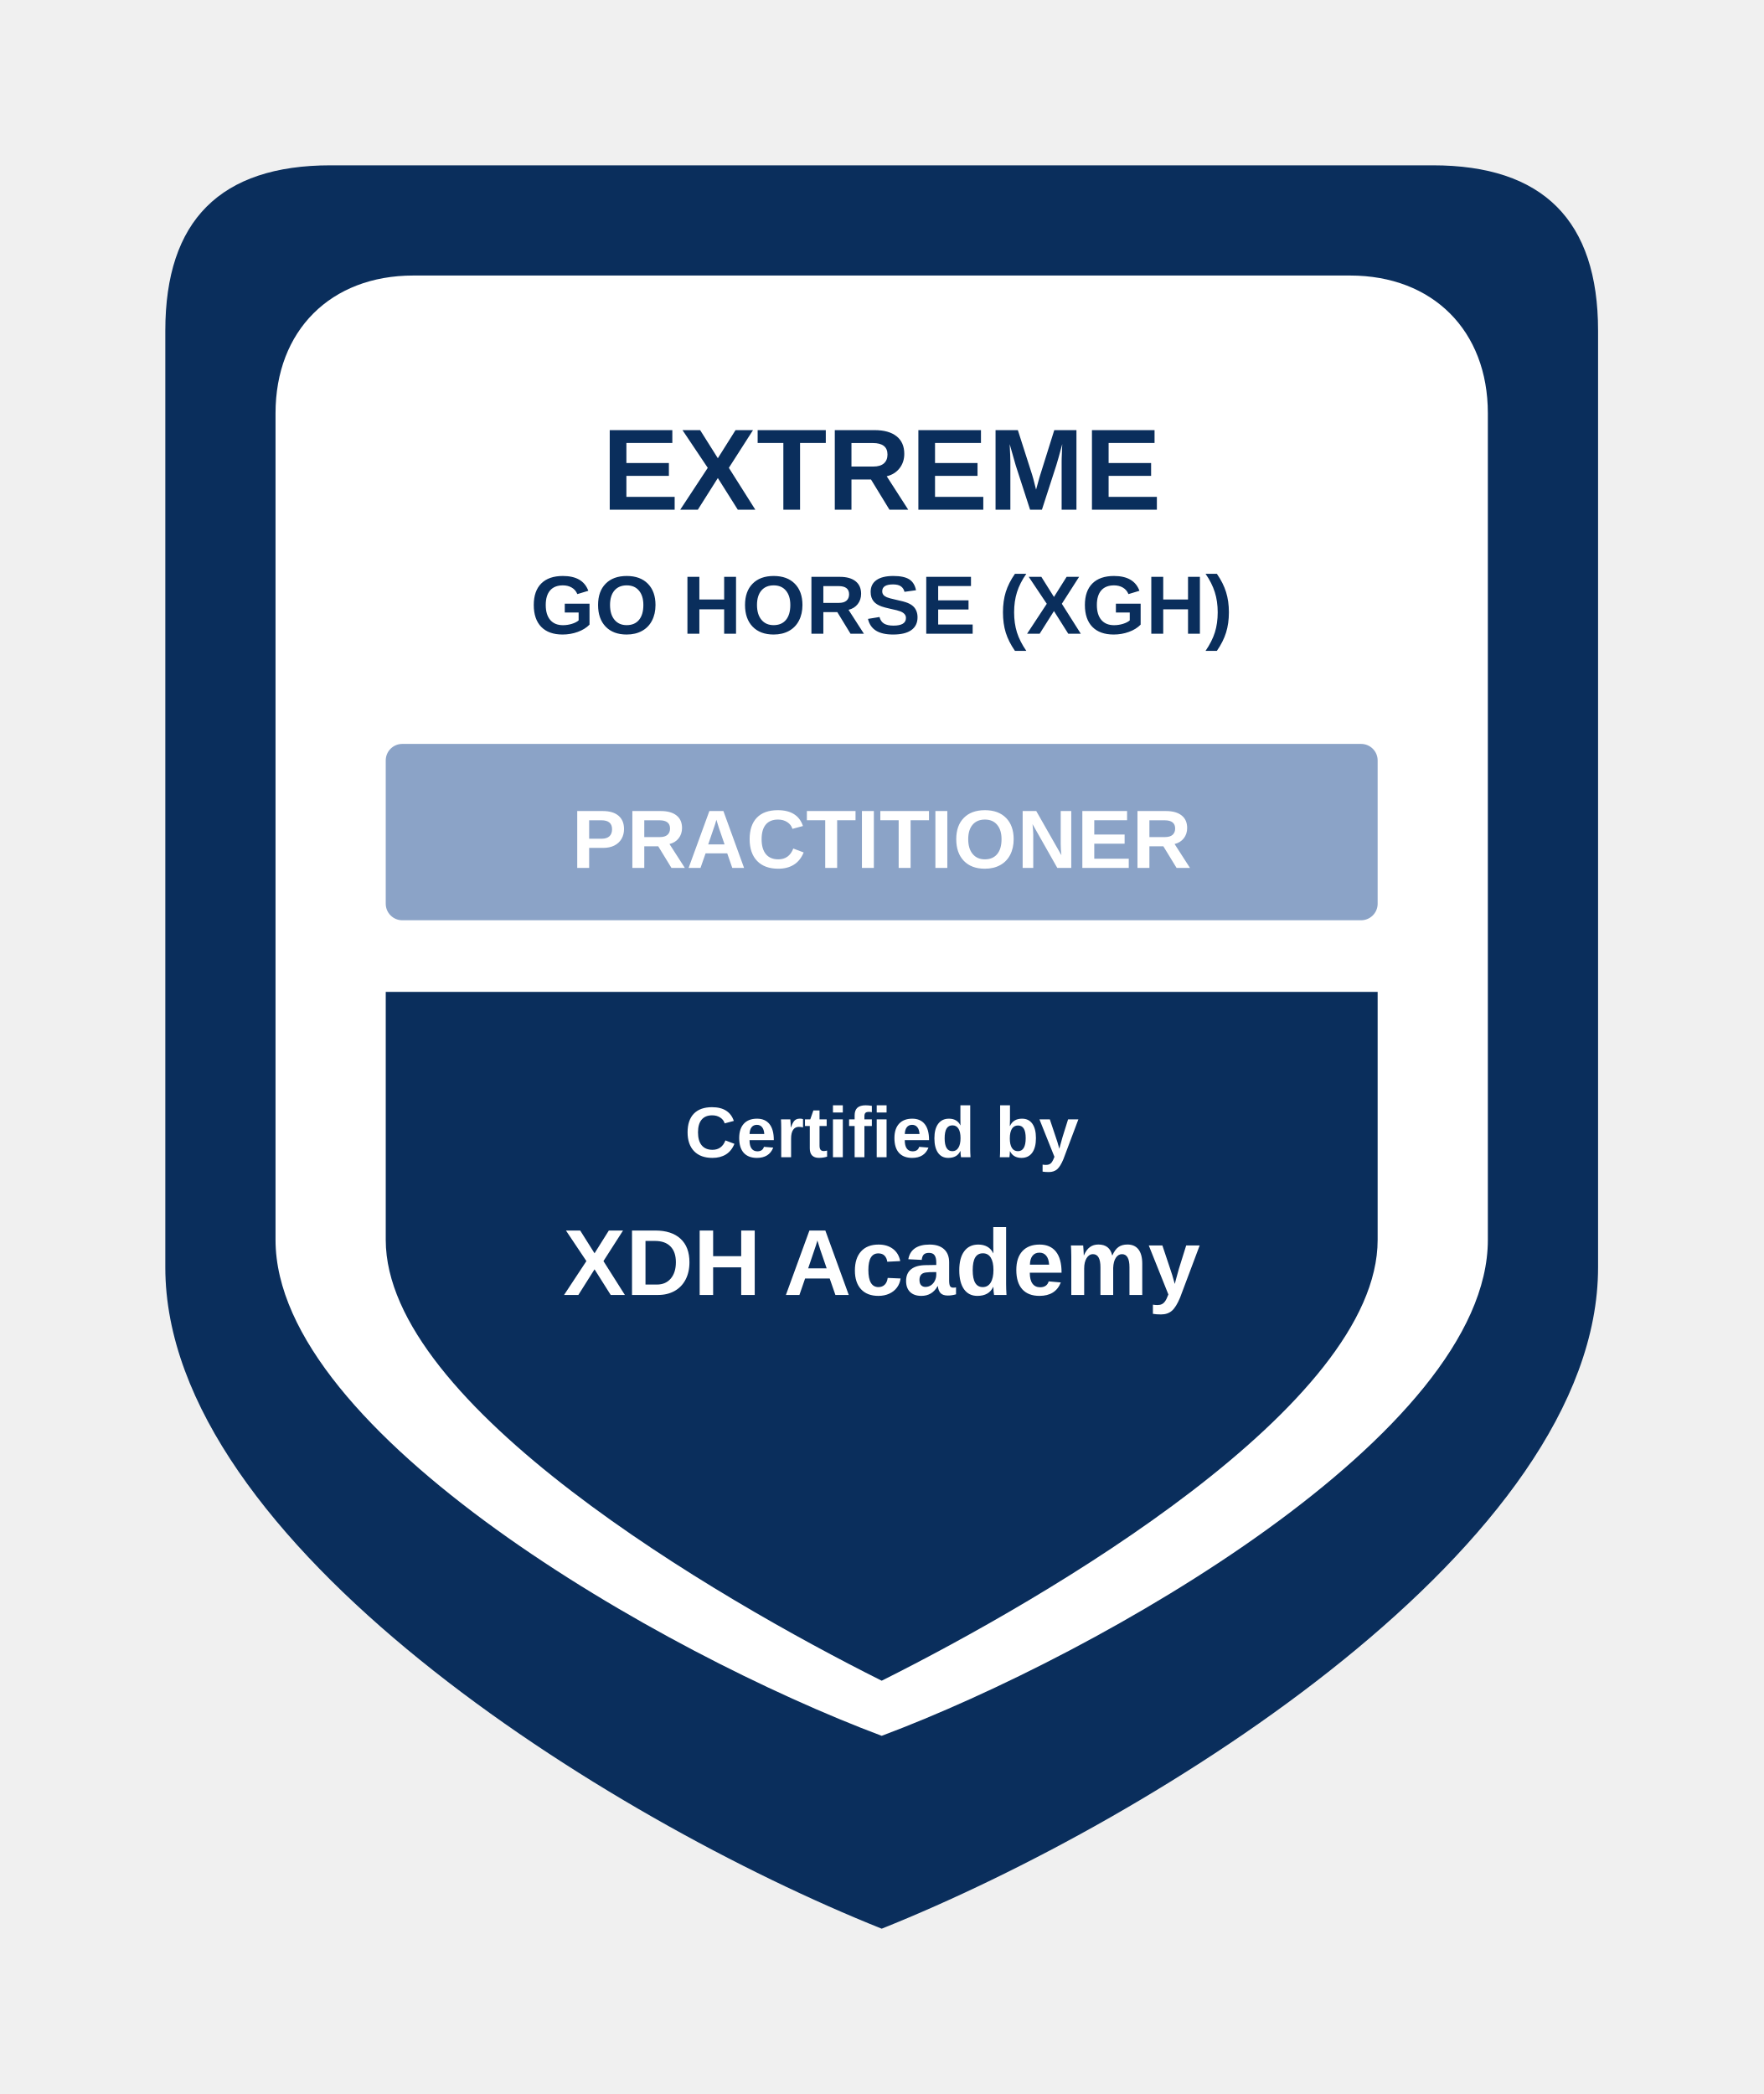
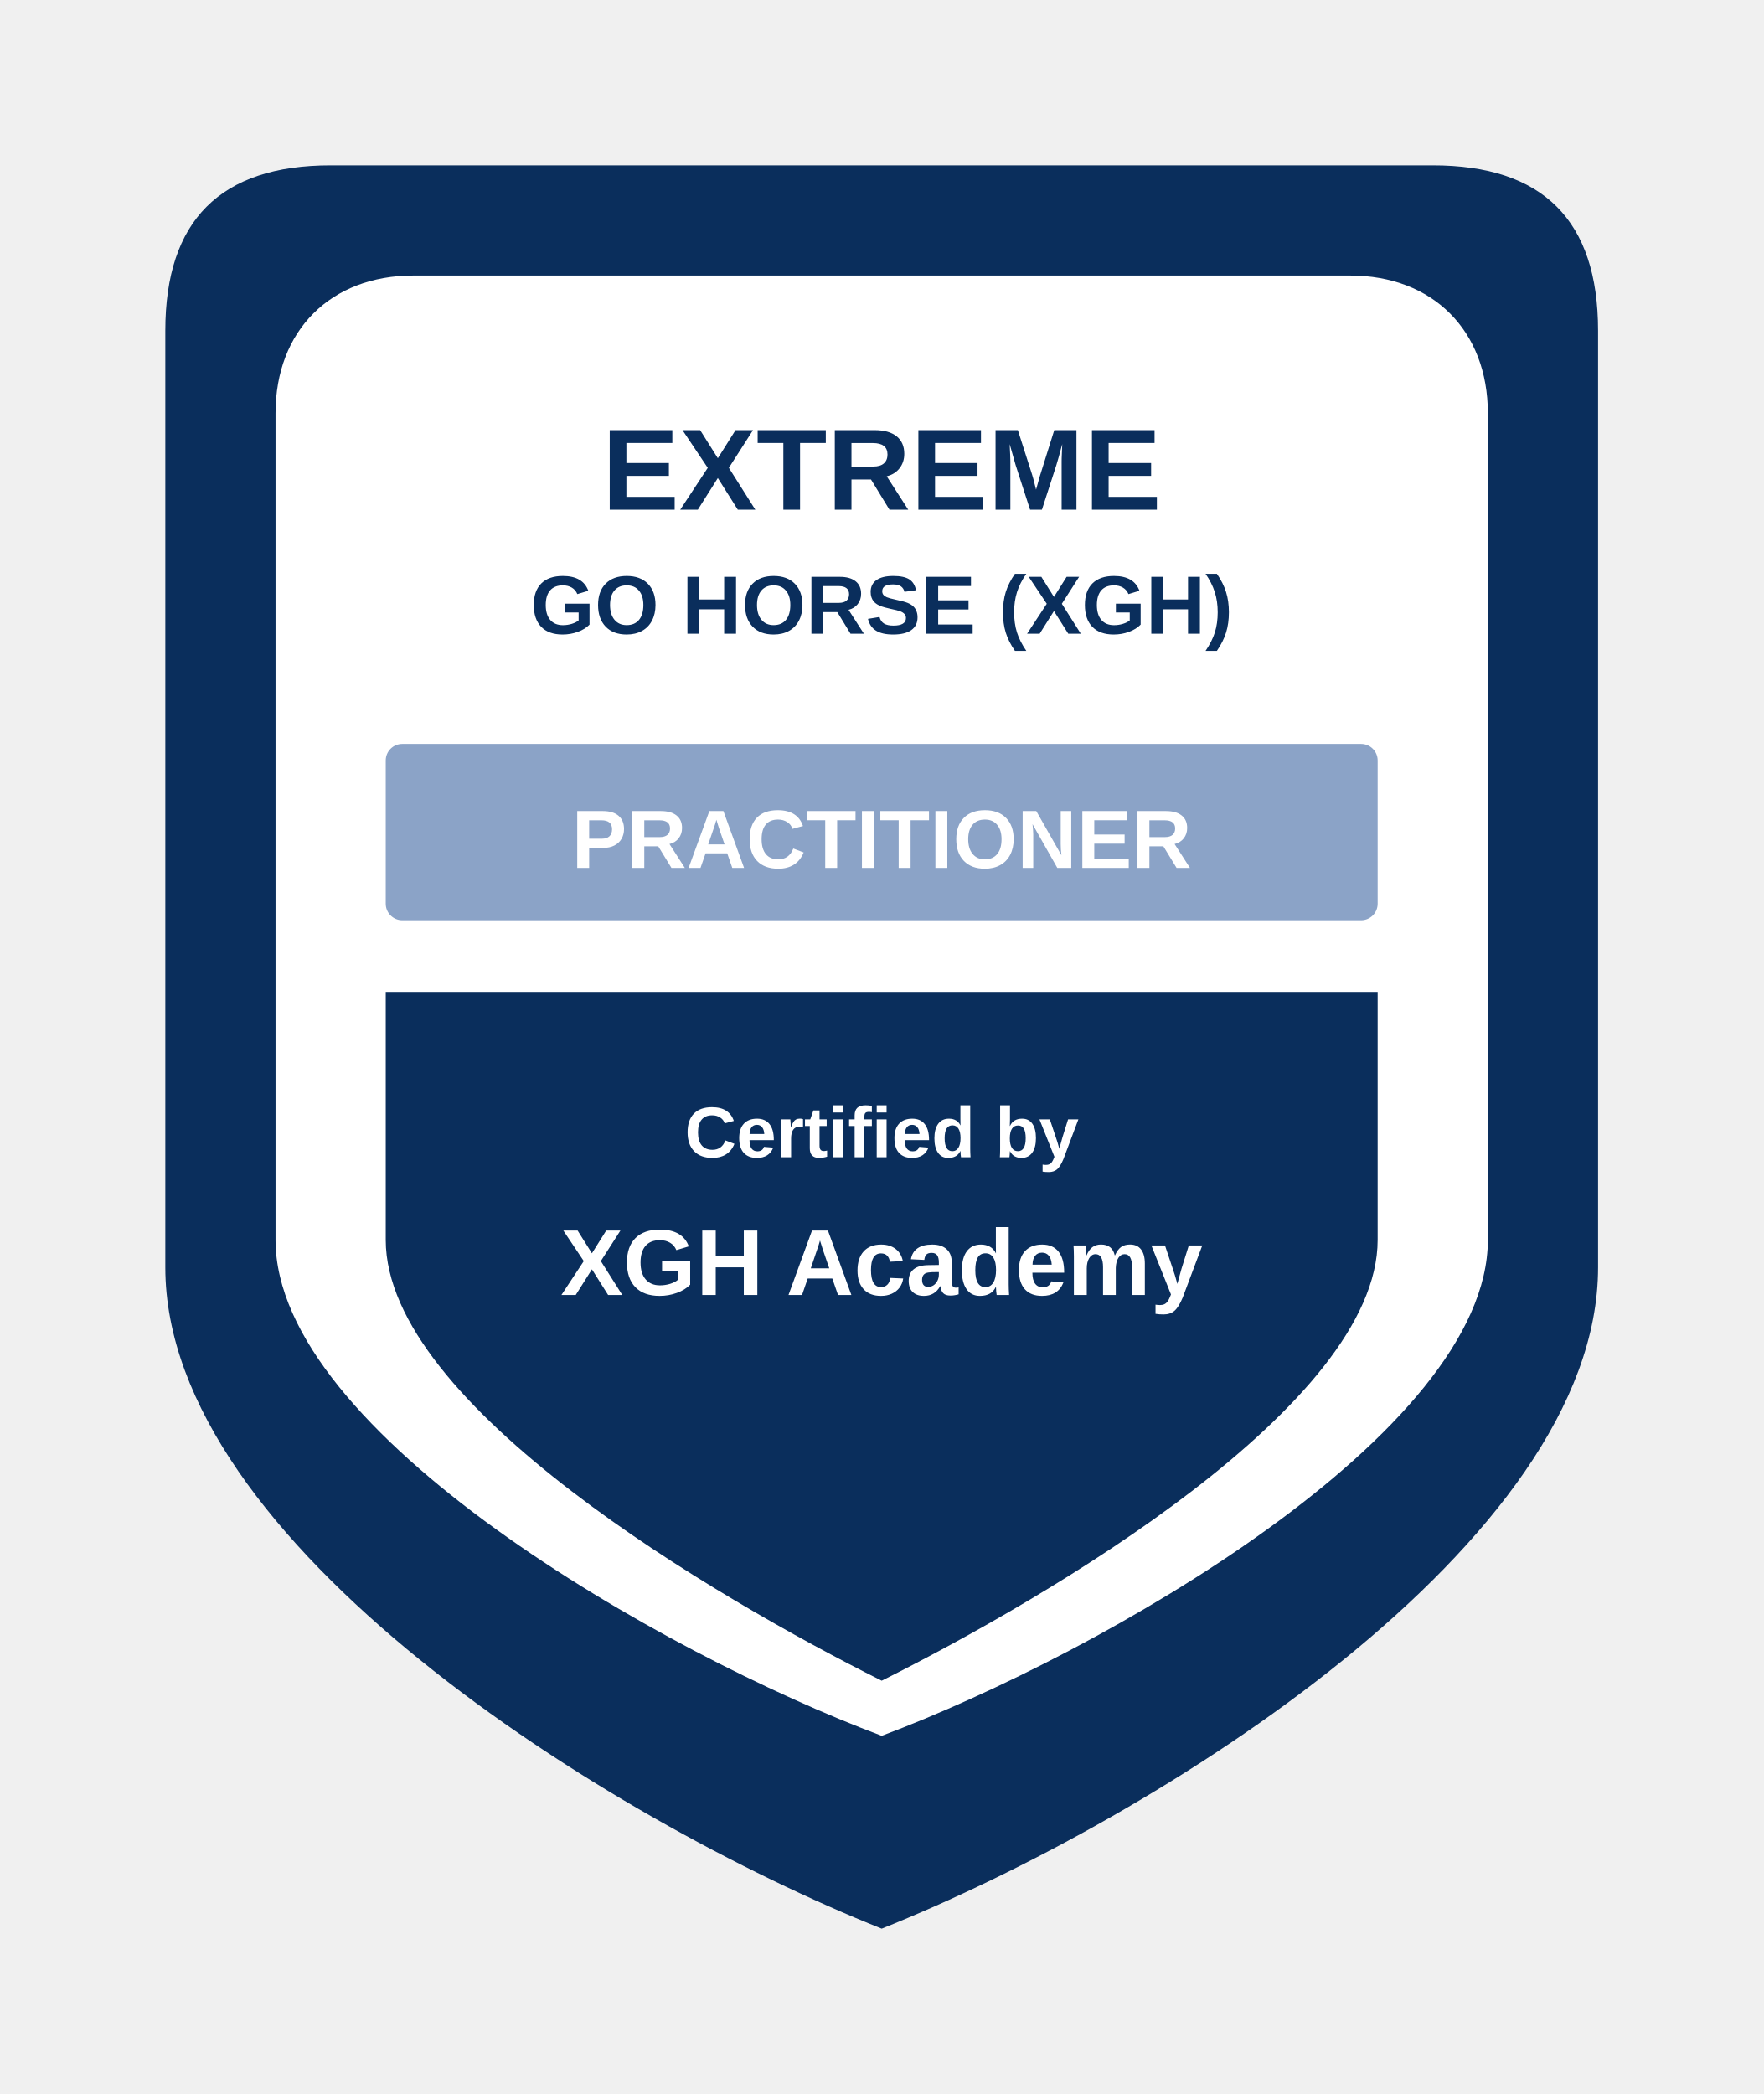
<svg xmlns="http://www.w3.org/2000/svg" width="640" height="760" viewBox="0 0 640 760">
  <path d="M120 60            H520            C560 60 580 80 580 120            V460            C580 560 420 660 320 700            C220 660 60 560 60 460            V120            C60 80 80 60 120 60            Z" fill="#0A2E5C" />
  <path d="M150 100            H490            C520 100 540 120 540 150            V450            C540 520 400 600 320 630            C240 600 100 520 100 450            V150            C100 120 120 100 150 100            Z" fill="#FFFFFF" />
  <text x="320" y="185" text-anchor="middle" font-family="Arial, Helvetica, sans-serif" font-size="42" font-weight="900" fill="#0A2E5C">
    EXTREME
  </text>
  <text x="320" y="230" text-anchor="middle" font-family="Arial, Helvetica, sans-serif" font-size="30" font-weight="800" fill="#0A2E5C">
    GO HORSE (XGH)
  </text>
  <rect x="140" y="270" width="360" height="64" rx="6" ry="6" fill="#8BA3C7" />
  <text x="320" y="315" text-anchor="middle" font-family="Arial, Helvetica, sans-serif" font-size="30" font-weight="900" fill="#FFFFFF">
    PRACTITIONER
  </text>
  <path d="M140 360            H500            V450            C500 510 380 580 320 610            C260 580 140 510 140 450            Z" fill="#0A2E5C" />
  <text x="320" y="420" text-anchor="middle" font-family="Arial, Helvetica, sans-serif" font-size="26" font-weight="600" fill="#FFFFFF">
    Certified by
  </text>
  <text x="320" y="470" text-anchor="middle" font-family="Arial, Helvetica, sans-serif" font-size="34" font-weight="900" fill="#FFFFFF">
-     XDH Academy
+     XGH Academy
  </text>
</svg>
